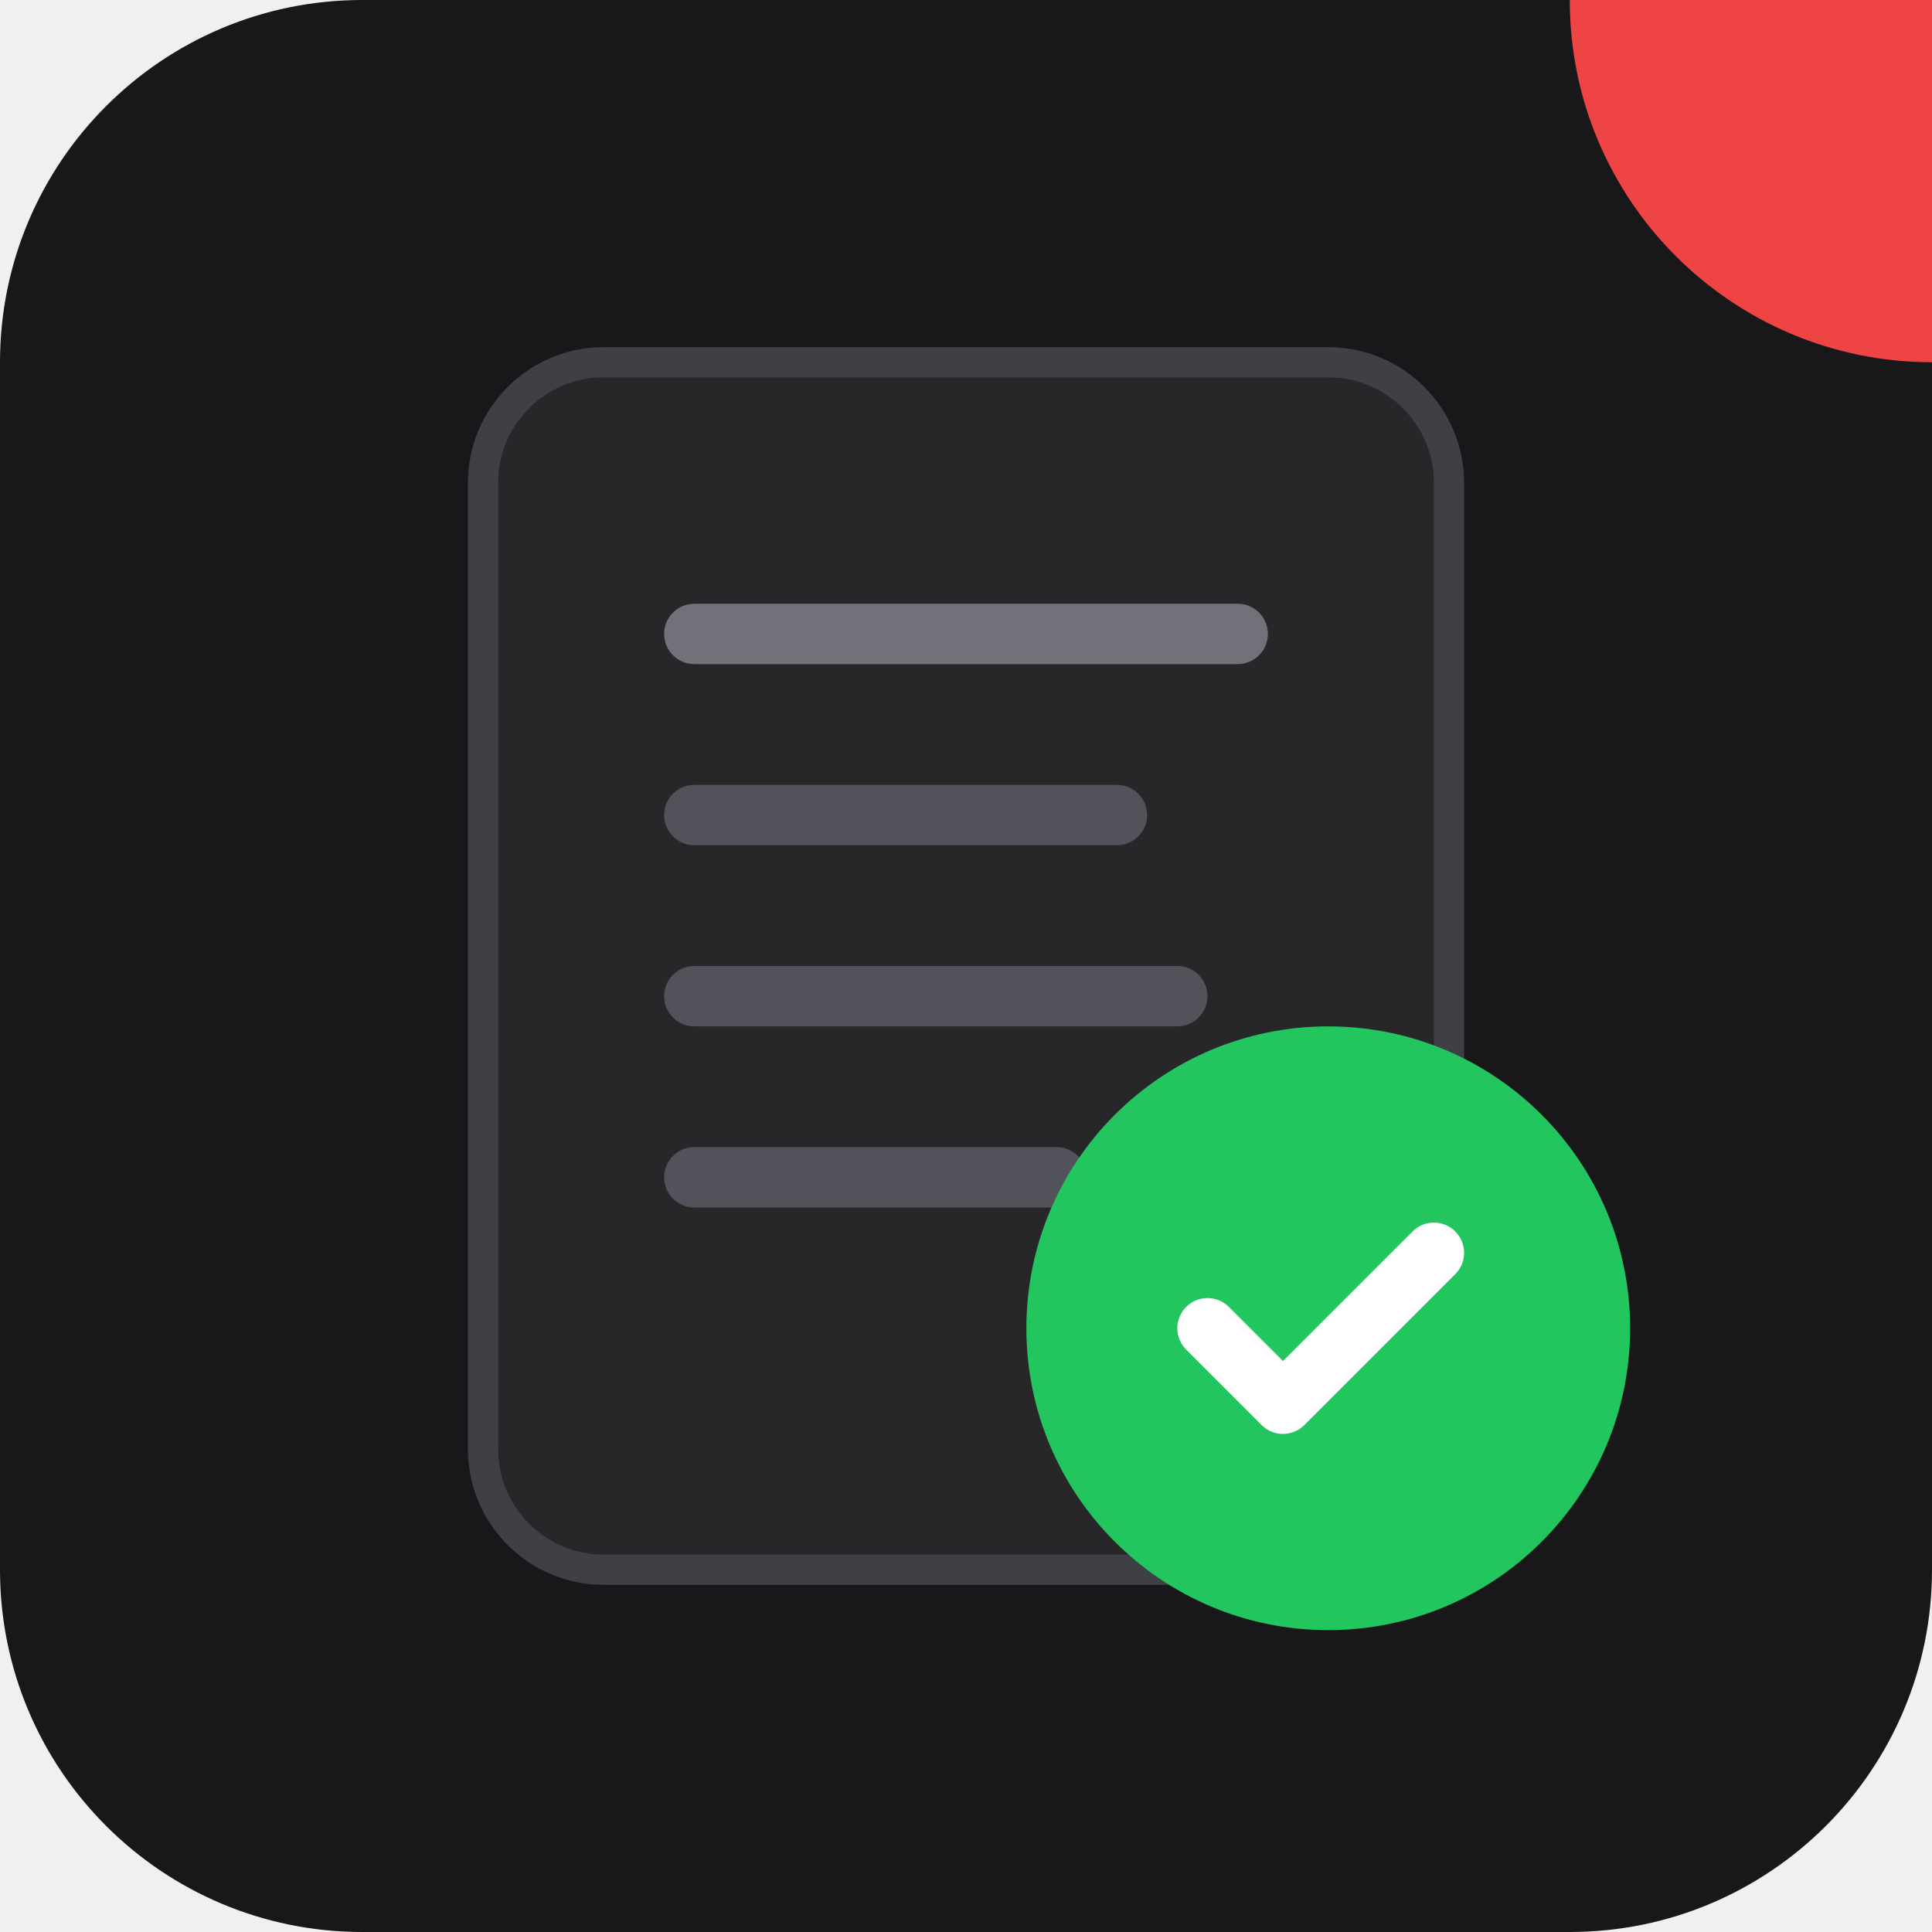
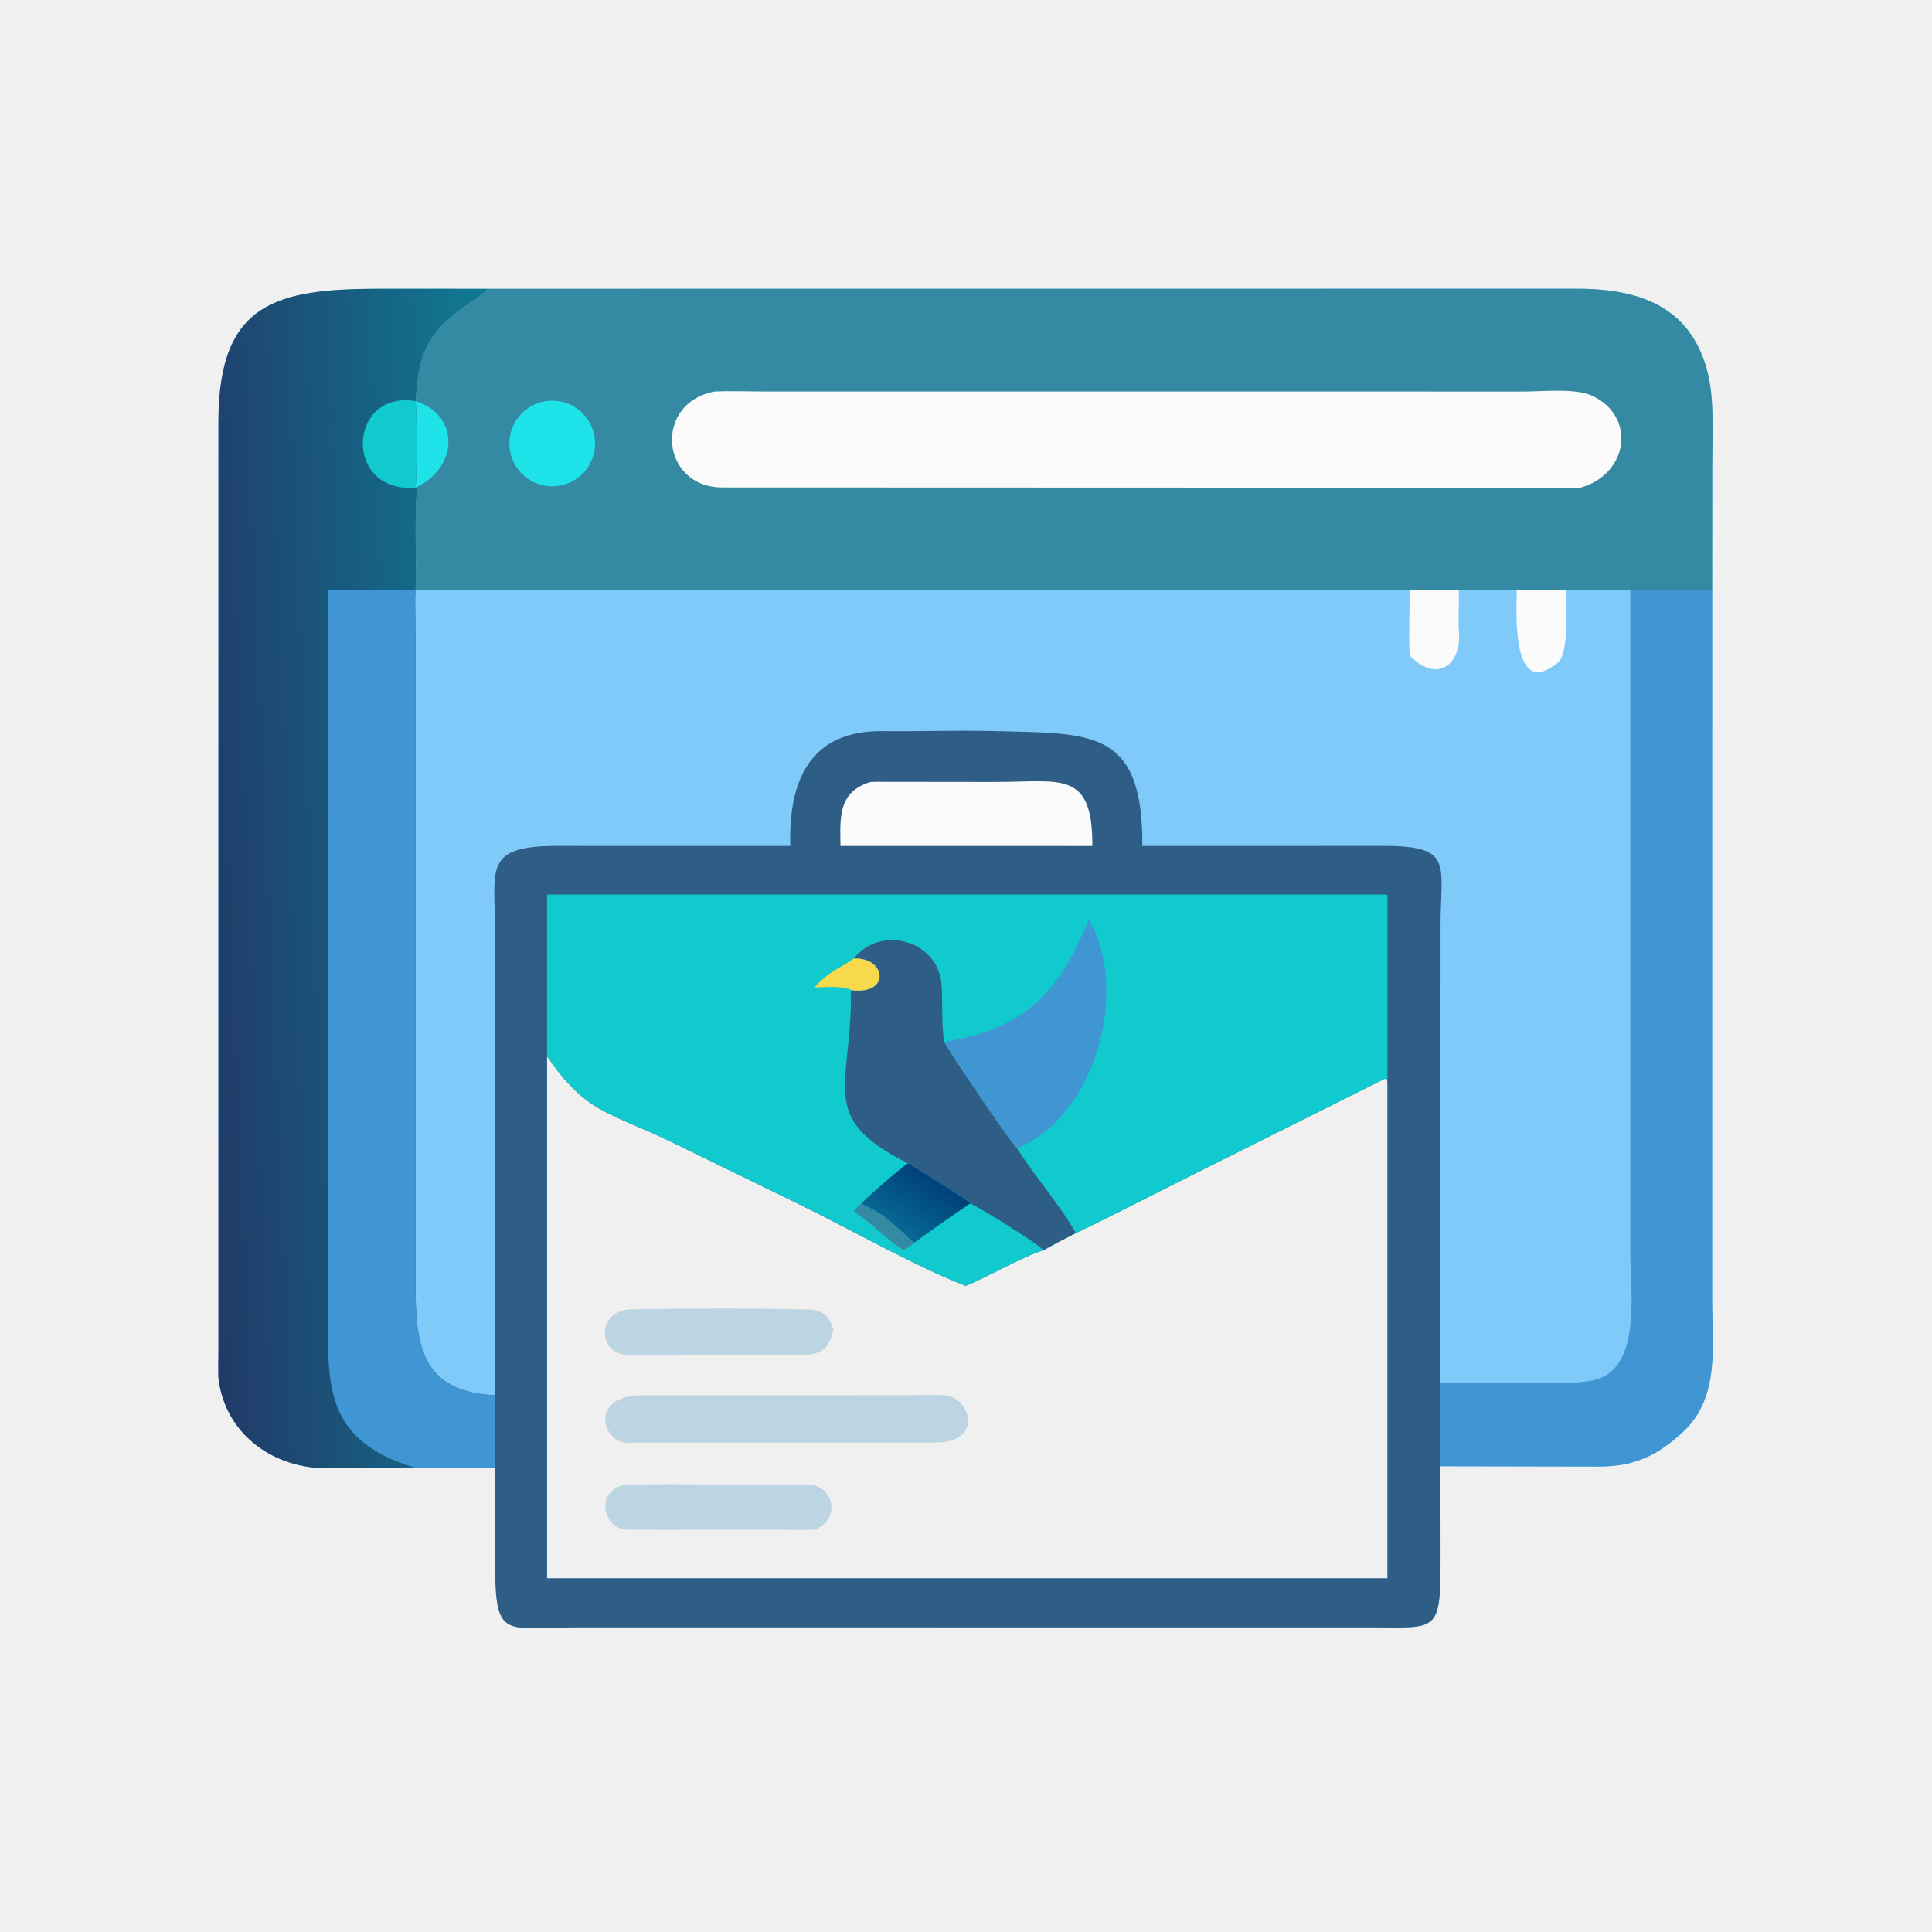
- <svg xmlns="http://www.w3.org/2000/svg" viewBox="0 0 128 128">
-   <rect width="128" height="128" rx="24" fill="#18181b" />
-   <path d="M104 0h24v24a24 24 0 0 1-24-24z" fill="#ef4444" />
-   <rect x="32" y="24" width="64" height="80" rx="8" fill="#27272a" stroke="#3f3f46" stroke-width="2" />
-   <rect x="44" y="40" width="40" height="4" rx="2" fill="#71717a" />
-   <rect x="44" y="52" width="32" height="4" rx="2" fill="#52525b" />
-   <rect x="44" y="64" width="36" height="4" rx="2" fill="#52525b" />
-   <rect x="44" y="76" width="28" height="4" rx="2" fill="#52525b" />
-   <circle cx="88" cy="88" r="20" fill="#22c55e" />
-   <path d="M80 88l5 5 10-10" stroke="white" stroke-width="4" fill="none" stroke-linecap="round" stroke-linejoin="round" />
+ <svg xmlns="http://www.w3.org/2000/svg" width="1024" height="1024" viewBox="0 0 1024 1024">
+   <path fill="#7FCAF8" transform="scale(2 2)" d="M129.047 76.537L417.003 76.515C433.4 76.392 448.206 80.476 452.687 99.294C454.363 106.333 453.757 116.388 453.756 123.89L453.748 156.263L453.744 344.513C453.745 356.405 455.839 370.21 446.206 379.28C439.356 385.73 433.091 388.674 423.691 388.651L381.741 388.574L381.759 412.485C381.755 432.916 381.186 431.298 363.32 431.263L153.063 431.259C132.991 431.267 131.179 434.939 131.194 412.565L131.203 389.004C124.453 389.172 116.954 389.004 110.142 389.004L86.968 389.113C72.727 389.278 59.923 380.383 57.942 365.672C57.754 364.274 57.875 359.94 57.878 358.277L57.885 111.473C58.003 80 73.438 76.528 100.945 76.526L129.047 76.537ZM367.687 418.272L367.687 288.013C367.666 287.266 367.756 286.24 367.332 285.69L316.137 311.271C305.748 316.444 295.627 321.754 285.106 326.769C282.245 328.253 279.333 329.669 276.559 331.302C271.039 332.937 261.866 338.348 255.941 340.747C242.37 335.54 224.749 325.401 210.982 318.745L177.469 302.396C160.895 294.5 155.336 294.919 144.973 279.937L144.973 418.272L367.687 418.272Z" />
+   <path fill="#2E5D85" transform="scale(2 2)" d="M209.446 224.19C208.92 207.114 214.54 193.525 233.914 193.764C243.483 193.883 253.48 193.488 263.019 193.744C288.987 194.444 302.922 192.797 302.732 224.19L366.749 224.178C385.347 224.178 381.768 229.098 381.758 245.353L381.741 366.513L381.714 380.204C381.691 382.389 381.471 386.674 381.741 388.574L381.759 412.485C381.755 432.916 381.186 431.298 363.32 431.263L153.063 431.259C132.991 431.267 131.179 434.939 131.194 412.565L131.203 389.004L131.203 360.622L131.186 246.701C131.164 230.227 128.033 224.183 147.665 224.18L209.446 224.19ZM367.687 418.272L367.687 288.013C367.666 287.266 367.756 286.24 367.332 285.69L316.137 311.271C305.748 316.444 295.627 321.754 285.106 326.769C282.245 328.253 279.333 329.669 276.559 331.302C271.039 332.937 261.866 338.348 255.941 340.747C242.37 335.54 224.749 325.401 210.982 318.745L177.469 302.396C160.895 294.5 155.336 294.919 144.973 279.937L144.973 418.272L367.687 418.272Z" />
+   <path fill="#BDD5E2" transform="scale(2 2)" d="M168.564 369.767L241.392 369.749C244.275 369.727 247.958 369.505 250.667 369.82C257.281 370.588 260.599 382.217 248.092 382.302L174.747 382.307C172.065 382.317 169.152 382.277 166.321 382.36C160.149 382.541 155.977 370.978 168.564 369.767Z" />
+   <path fill="#BDD5E2" transform="scale(2 2)" d="M166.401 347.008C182.382 346.726 198.573 346.687 214.558 347.05C218.279 347.135 219.663 349.047 220.887 352.192C220.059 356.283 218.694 358.501 214.367 358.989L180.907 358.992C176.185 358.992 170.68 359.169 166.044 359.045C158.827 358.853 157.787 348.123 166.401 347.008Z" />
+   <path fill="#BDD5E2" transform="scale(2 2)" d="M165.409 393.498C181.467 392.983 198.048 393.846 214.158 393.513C220.876 393.375 223.12 402.733 215.815 405.391C213.238 405.532 209.96 405.406 207.317 405.402L190.904 405.392C182.692 405.39 174.392 405.472 166.189 405.369C159.859 405.29 157.579 395.264 165.409 393.498Z" />
+   <path fill="#11CACD" transform="scale(2 2)" d="M144.973 237.065L367.687 237.065L367.687 288.013C367.666 287.266 367.756 286.24 367.332 285.69L316.137 311.271C305.748 316.444 295.627 321.754 285.106 326.769C282.245 328.253 279.333 329.669 276.559 331.302C271.039 332.937 261.866 338.348 255.941 340.747C242.37 335.54 224.749 325.401 210.982 318.745L177.469 302.396C160.895 294.5 155.336 294.919 144.973 279.937L144.973 237.065Z" />
+   <path fill="#2E5D85" transform="scale(2 2)" d="M226.274 254.014C233.355 245.003 248.666 249.178 249.525 260.985C249.891 266.018 249.379 271.294 250.254 276.114C251.079 278.047 267.886 302.871 269.542 304.353C274.389 312.017 280.637 318.928 285.106 326.769C282.245 328.253 279.333 329.669 276.559 331.302C274.496 329.208 260.399 320.529 257.164 318.911C256.949 318.311 242.426 309.303 240.602 308.272C217.895 296.888 224.715 289.381 225.473 267.245C225.529 265.623 225.374 264.089 225.559 262.39C236.06 263.799 234.942 253.661 226.274 254.014Z" />
+   <path fill="#3F96D2" transform="scale(2 2)" d="M288.537 243.713C299.415 262.085 290.616 295.586 269.542 304.353C267.886 302.871 251.079 278.047 250.254 276.114C271.328 272.689 280.655 263.242 288.537 243.713Z" />
+   <defs>
+     <linearGradient id="gradient_0" gradientUnits="userSpaceOnUse" x1="247.065" y1="312.379" x2="238.285" y2="325.914">
+       <stop offset="0" stop-color="#004179" />
+       <stop offset="1" stop-color="#076894" />
+     </linearGradient>
+   </defs>
+   <path fill="url(#gradient_0)" transform="scale(2 2)" d="M240.602 308.272C242.426 309.303 256.949 318.311 257.164 318.911C252.335 322.154 246.9 325.912 242.253 329.388C239.401 326.98 237.25 324.599 234.1 322.238C232.349 320.925 229.011 319.567 228.278 318.911C230.362 316.788 238.162 309.966 240.602 308.272Z" />
+   <path fill="#F7D94C" transform="scale(2 2)" d="M226.274 254.014C234.942 253.661 236.06 263.799 225.559 262.39C224.161 261.174 217.811 261.629 215.815 261.687C220.041 257.106 221.621 257.249 226.095 254.14L226.274 254.014Z" />
+   <path fill="#348AA3" transform="scale(2 2)" d="M226.274 321.025C227.036 320.108 227.388 319.695 228.278 318.911C229.011 319.567 232.349 320.925 234.1 322.238C237.25 324.599 239.401 326.98 242.253 329.388C241.393 330.186 240.444 330.691 239.439 331.302C235.204 328.809 231.062 324.113 226.274 321.025Z" />
+   <path fill="#FBFBFC" transform="scale(2 2)" d="M230.68 207.243C231.133 207.22 231.543 207.198 231.997 207.194L263.857 207.231C281.175 207.233 289.557 203.995 289.489 224.19C286.929 224.245 284.224 224.195 281.652 224.19L222.74 224.19C222.657 216.88 221.954 209.877 230.68 207.243Z" />
+   <path fill="#348AA3" transform="scale(2 2)" d="M129.047 76.537L417.003 76.515C433.4 76.392 448.206 80.476 452.687 99.294C454.363 106.333 453.757 116.388 453.756 123.89L453.748 156.263C447.208 156.513 438.753 156.27 432.044 156.263L414.991 156.263L401.959 156.263L386.561 156.263L373.593 156.263L110.142 156.263L110.142 156.263C110.439 147.236 109.812 138.818 110.485 129.519L110.142 129.245L110.142 129.245C110.528 123.618 110.585 111.886 110.142 106.313L110.142 106.313C110.536 102.349 110.789 97.909 112.087 94.315C116.177 82.988 128.327 79.243 129.047 76.537Z" />
+   <path fill="#1EE4E9" transform="scale(2 2)" d="M110.142 106.313C121.724 109.908 121.731 123.788 110.142 129.245C110.528 123.618 110.585 111.886 110.142 106.313Z" />
+   <path fill="#FBFBFC" transform="scale(2 2)" d="M189.366 103.759C193.179 103.563 198.899 103.754 202.891 103.754L404.053 103.759C409.029 103.76 417.583 102.811 422.016 104.914C433.787 110.502 431.431 125.761 418.806 129.245C414.56 129.397 409.483 129.255 405.155 129.253L191.329 129.18C175.107 129.11 172.994 106.886 189.366 103.759Z" />
+   <path fill="#1EE4E9" transform="scale(2 2)" d="M145.341 106.219C151.632 105.665 157.166 110.35 157.658 116.646C158.15 122.942 153.411 128.43 147.11 128.86C140.897 129.283 135.502 124.624 135.017 118.415C134.531 112.207 139.137 106.766 145.341 106.219Z" />
+   <defs>
+     <linearGradient id="gradient_1" gradientUnits="userSpaceOnUse" x1="52.592" y1="234.601" x2="134.922" y2="231.029">
+       <stop offset="0" stop-color="#213A68" />
+       <stop offset="1" stop-color="#107A93" />
+     </linearGradient>
+   </defs>
+   <path fill="url(#gradient_1)" transform="scale(2 2)" d="M110.142 389.004L86.968 389.113C72.727 389.278 59.923 380.383 57.942 365.672C57.754 364.274 57.875 359.94 57.878 358.277L57.885 111.473C58.003 80 73.438 76.528 100.945 76.526L129.047 76.537C128.327 79.243 116.177 82.988 112.087 94.315C110.789 97.909 110.536 102.349 110.142 106.313L110.142 106.313C110.585 111.886 110.528 123.618 110.142 129.245L110.142 129.245L110.485 129.519C109.812 138.818 110.439 147.236 110.142 156.263L110.142 156.263C109.891 159.095 110.118 164.873 110.142 167.886L110.141 341.229C110.144 357.095 112.03 368.827 131.203 369.767C131.189 368.182 131.027 361.828 131.203 360.622L131.203 389.004C124.453 389.172 116.954 389.004 110.142 389.004Z" />
+   <path fill="#3F96D2" transform="scale(2 2)" d="M110.142 156.263L110.142 156.263C109.891 159.095 110.118 164.873 110.142 167.886L110.141 341.229C110.144 357.095 112.03 368.827 131.203 369.767C131.189 368.182 131.027 361.828 131.203 360.622L131.203 389.004C124.453 389.172 116.954 389.004 110.142 389.004C84.373 381.368 87.001 365.185 87.001 343.573L87.006 156.263C94.509 156.25 102.745 156.494 110.142 156.263Z" />
+   <path fill="#11CACD" transform="scale(2 2)" d="M110.142 129.245C90.713 130.693 92.282 103.252 110.142 106.313L110.142 106.313C110.585 111.886 110.528 123.618 110.142 129.245L110.142 129.245Z" />
+   <path fill="#3F96D2" transform="scale(2 2)" d="M432.044 156.263C438.753 156.27 447.208 156.513 453.748 156.263L453.744 344.513C453.745 356.405 455.839 370.21 446.206 379.28C439.356 385.73 433.091 388.674 423.691 388.651L381.741 388.574C381.471 386.674 381.691 382.389 381.714 380.204L381.741 366.513L405.202 366.526C410.481 366.526 416.943 366.818 422.06 365.817C435.265 363.233 432.053 341.96 432.044 332.013L432.044 156.263Z" />
+   <path fill="#FBFBFC" transform="scale(2 2)" d="M401.959 156.263L414.991 156.263C415.005 159.905 415.923 173.075 412.844 175.604C400.353 185.86 401.927 161.825 401.959 156.263Z" />
+   <path fill="#FBFBFC" transform="scale(2 2)" d="M373.593 156.263L386.561 156.263C386.763 159.881 386.352 164.076 386.632 167.558C387.354 176.528 380.44 181.011 373.593 173.702C373.269 169.556 373.58 160.708 373.593 156.263Z" />
</svg>
